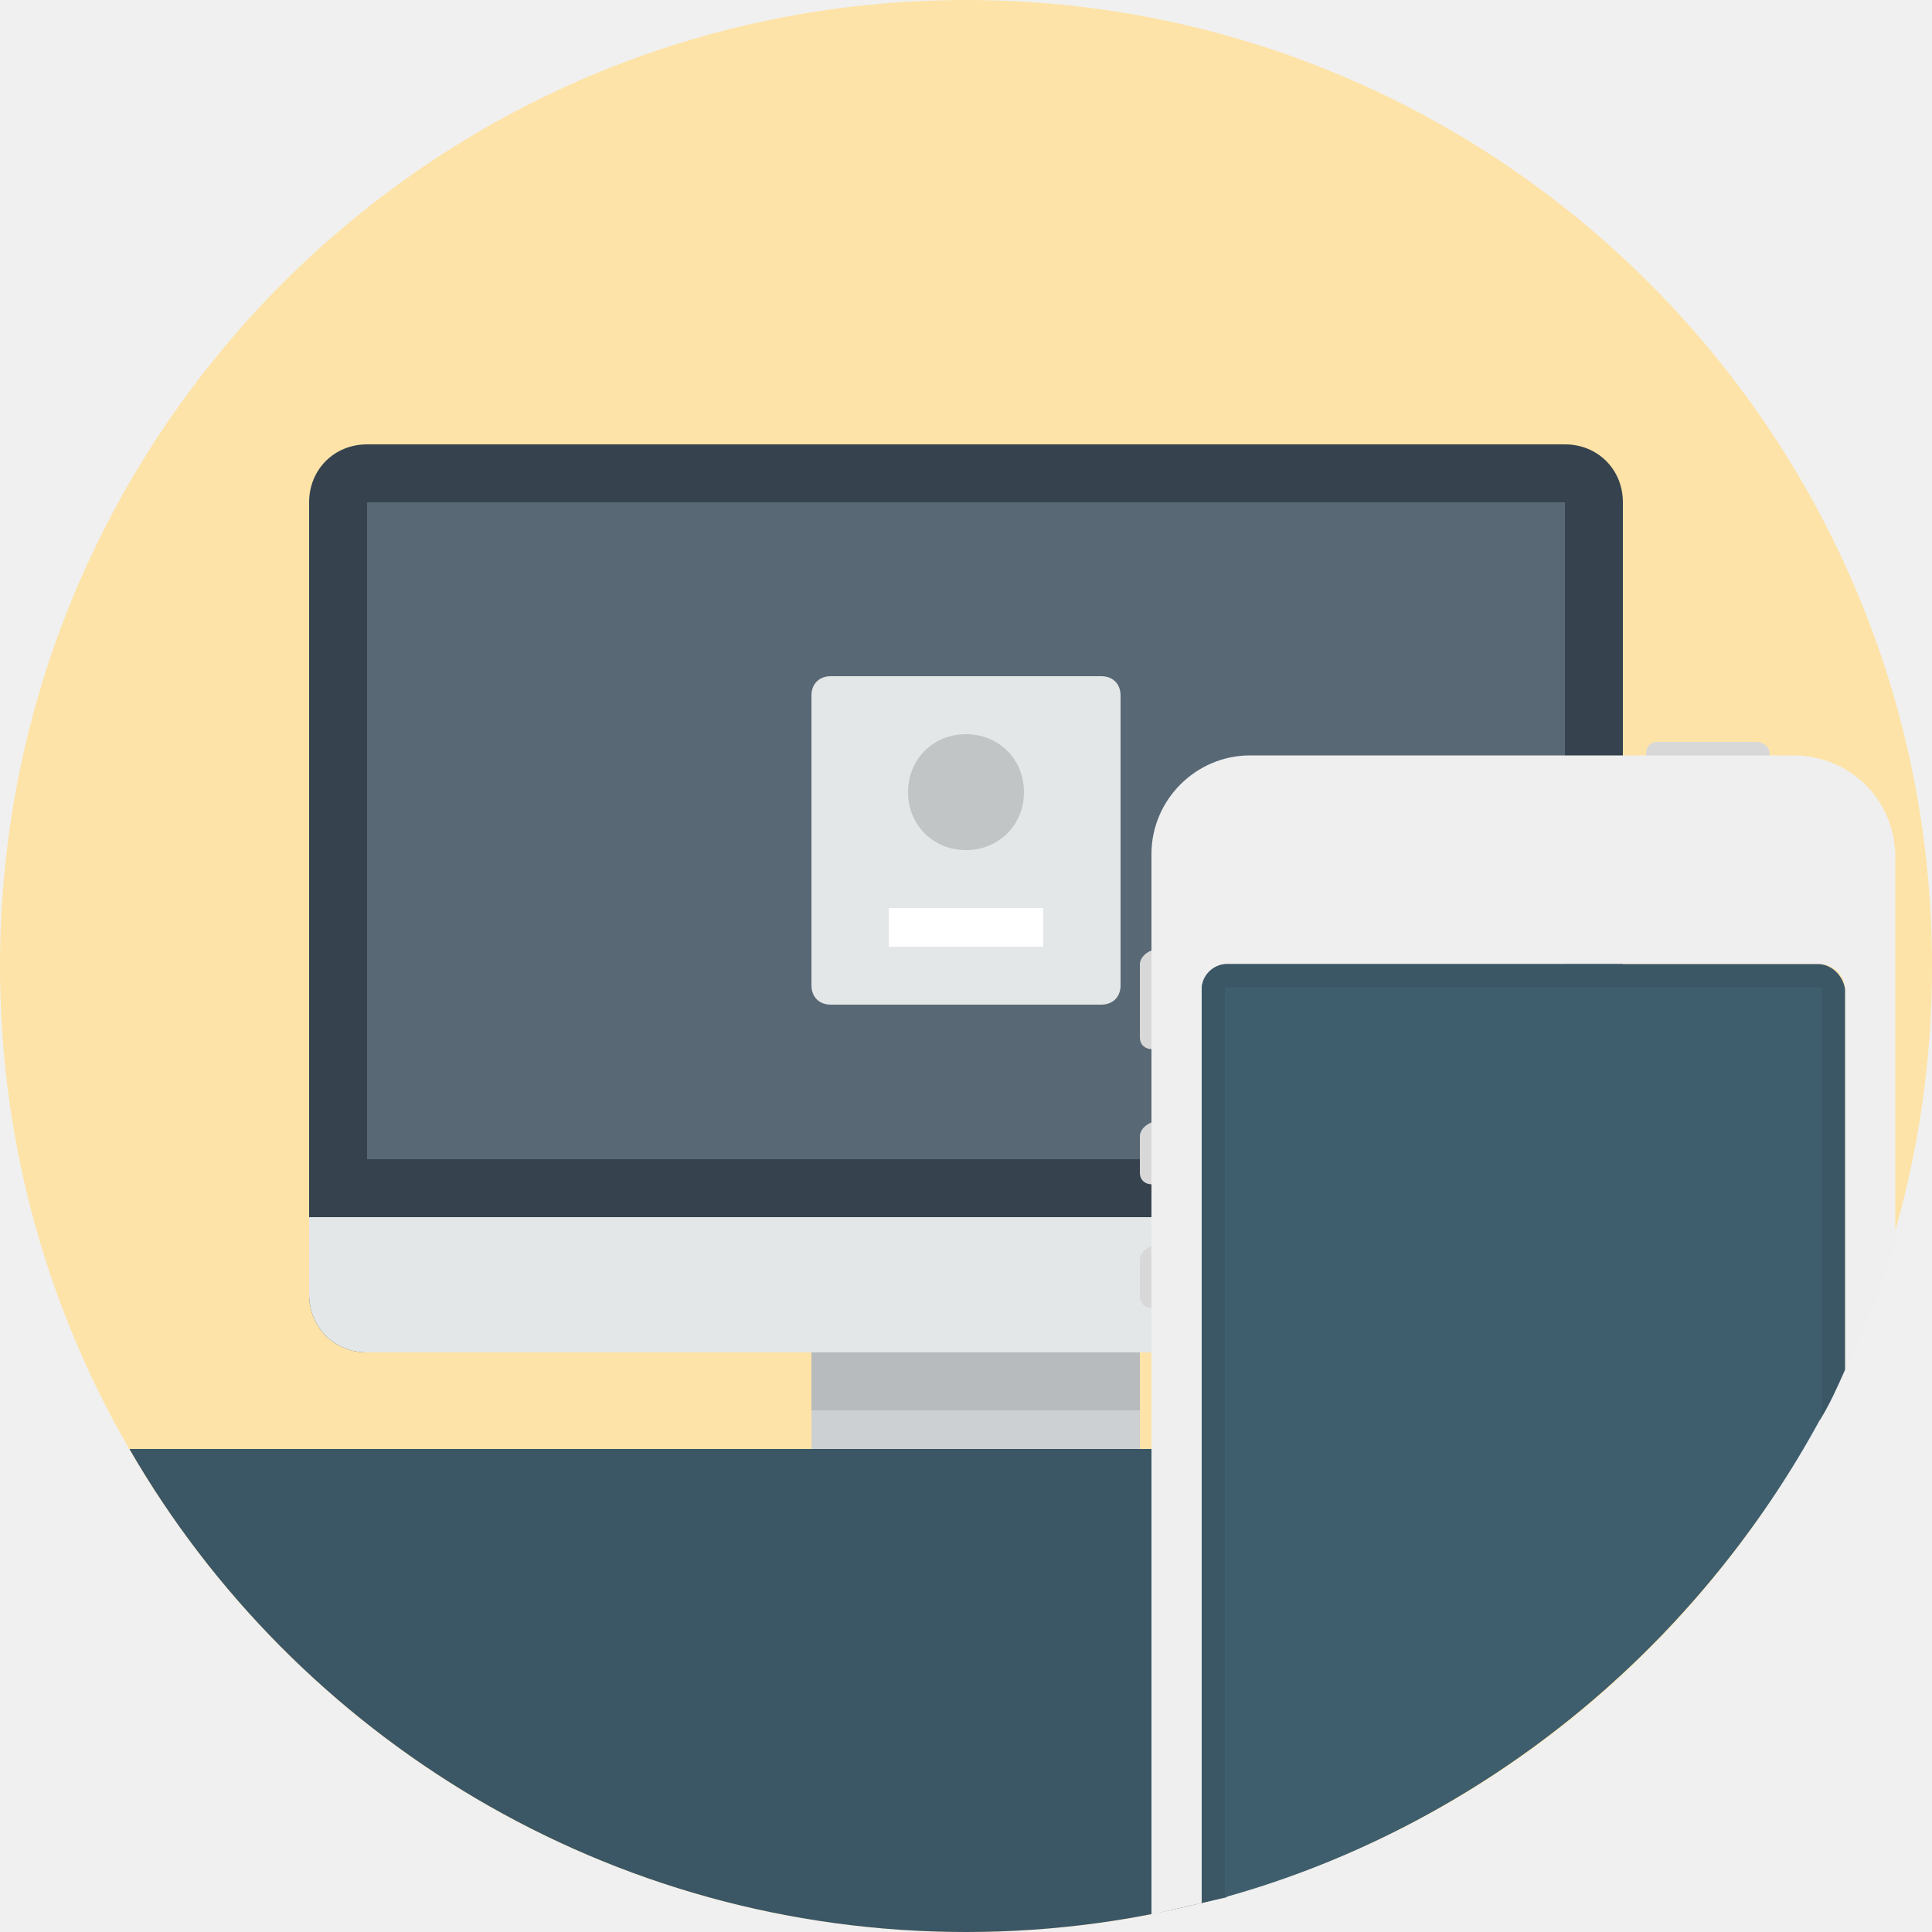
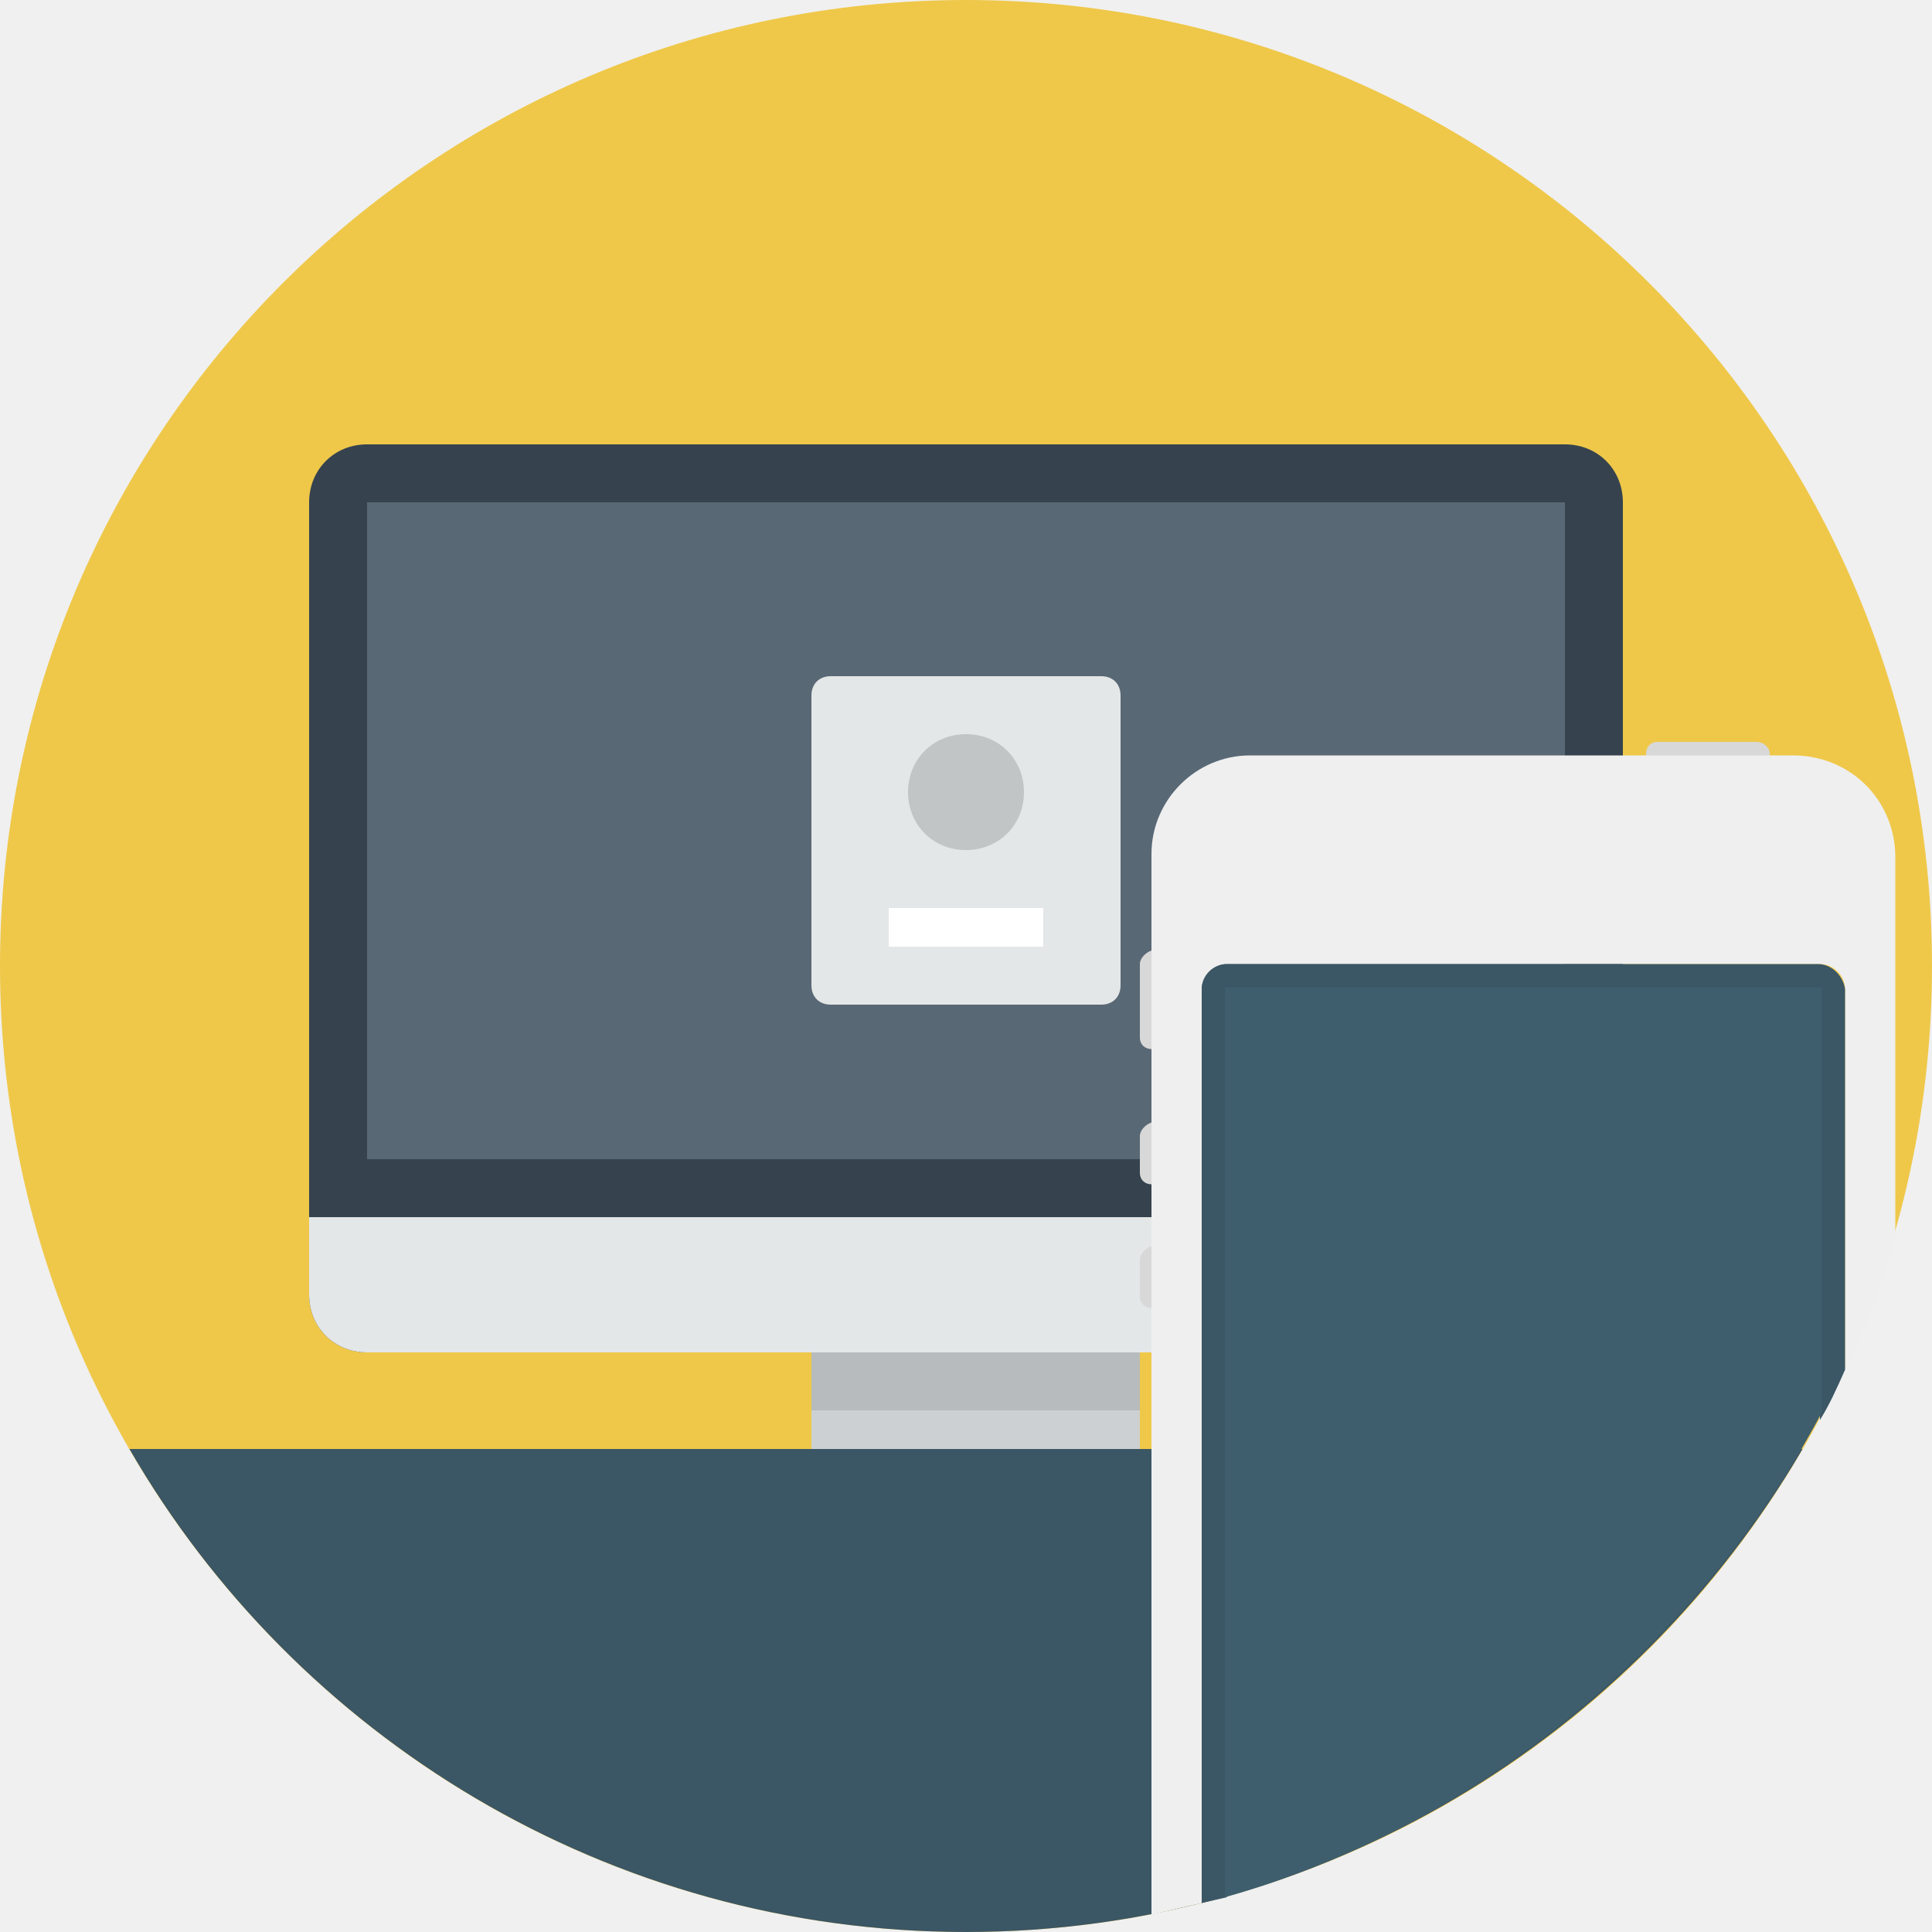
<svg xmlns="http://www.w3.org/2000/svg" version="1.1" id="Layer_1" x="0px" y="0px" viewBox="0 0 100 100" enable-background="new 0 0 100 100" xml:space="preserve">
-   <circle fill="#FDE3A7" cx="50" cy="50" r="50" />
+   <circle fill="#EFC84A" cx="50" cy="50" r="50" />
  <path fill="#CCD0D2" d="M42,70h17v8H42V70z" />
  <path fill="#E4E7E7" d="M40,78h21c1.1,0,2,0.9,2,2s-0.9,2-2,2H40c-1.1,0-2-0.9-2-2S38.9,78,40,78z" />
  <path fill="#36434F" d="M19,23h62c1.7,0,3,1.3,3,3v41c0,1.7-1.3,3-3,3H19c-1.7,0-3-1.3-3-3V26C16,24.3,17.3,23,19,23z" />
  <path fill="#596875" d="M19,26h62v34H19V26z" />
  <path fill="#E4E7E7" d="M43,35h14c0.6,0,1,0.4,1,1v15c0,0.6-0.4,1-1,1H43c-0.6,0-1-0.4-1-1V36C42,35.4,42.4,35,43,35z" />
  <path fill="#FFFFFF" d="M46,47h8v2h-8V47z" />
  <path fill="#C2C5C5" d="M50,38c1.7,0,3,1.3,3,3c0,1.7-1.3,3-3,3s-3-1.3-3-3C47,39.3,48.3,38,50,38z" />
  <path fill="#E4E7E7" d="M16,63v4c0,1.7,1.3,3,3,3h62c1.7,0,3-1.3,3-3v-4H16z" />
  <path fill="#B7BBBD" d="M42,70h17v3H42V70z" />
  <path fill="#D8D8D8" d="M90.9,38.4h-5.1c-0.4,0-0.6,0.3-0.6,0.6v0.6h6.4v-0.6C91.6,38.7,91.3,38.4,90.9,38.4z M59,49.9v3.8  c0,0.4,0.3,0.6,0.6,0.6h0.6v-5.1h-0.6C59.3,49.3,59,49.6,59,49.9z M59,58.8v1.9c0,0.4,0.3,0.6,0.6,0.6h0.6v-3.2h-0.6  C59.3,58.2,59,58.5,59,58.8z M59,65.2v1.9c0,0.4,0.3,0.6,0.6,0.6h0.6v-3.2h-0.6C59.3,64.6,59,64.9,59,65.2z" />
  <path fill="#3B5665" d="M6.7,75c8.6,14.9,24.8,25,43.3,25s34.6-10.1,43.3-25C93.3,75,6.7,75,6.7,75z" />
  <path fill="#BFC3C5" d="M82,45.4h-5.7c-0.4,0-0.6,0.3-0.6,0.6c0,0.4,0.3,0.6,0.6,0.6H82c0.4,0,0.6-0.3,0.6-0.6  C82.6,45.7,82.3,45.4,82,45.4z M79.1,44.2c0.5,0,1-0.4,1-1c0-0.5-0.4-1-1-1c-0.5,0-1,0.4-1,1C78.2,43.7,78.6,44.2,79.1,44.2z" />
  <path fill="none" d="M59.6,44.2c0-2.8,2.3-5.1,5.1-5.1h28.1c2.8,0,5.1,2.3,5.1,5.1v20c1.3-4.5,2-9.2,2-14.2c0-27.6-22.4-50-50-50  S0,22.4,0,50s22.4,50,50,50c3.3,0,6.5-0.3,9.6-0.9V44.2z" />
  <path fill="#EFEFEF" d="M92.8,39.1H64.7c-2.8,0-5.1,2.3-5.1,5.1v54.9c0.9-0.2,1.7-0.4,2.6-0.6V51.2c0-0.7,0.6-1.3,1.3-1.3h30.7  c0.7,0,1.3,0.6,1.3,1.3v19.8c1-2.2,1.9-4.4,2.6-6.8v-20C98,41.3,95.7,39.1,92.8,39.1z" />
  <path fill="#3B5665" d="M94.1,49.9H63.5c-0.7,0-1.3,0.6-1.3,1.3v47.3c0.4-0.1,0.9-0.2,1.3-0.3v-47h30.7v22.3  c0.5-0.8,0.9-1.7,1.3-2.6V51.2C95.4,50.5,94.8,49.9,94.1,49.9z" />
-   <path fill="#3F5E6D" d="M63.4,51.1v47.1c13.3-3.7,24.5-13,30.9-24.9V51.1H63.4z" />
+   <path fill="#3F5E6D" d="M63.4,51.1v47.1C76.6,94.5,88,85,94.3,73.1v-22H63.4z" />
</svg>
